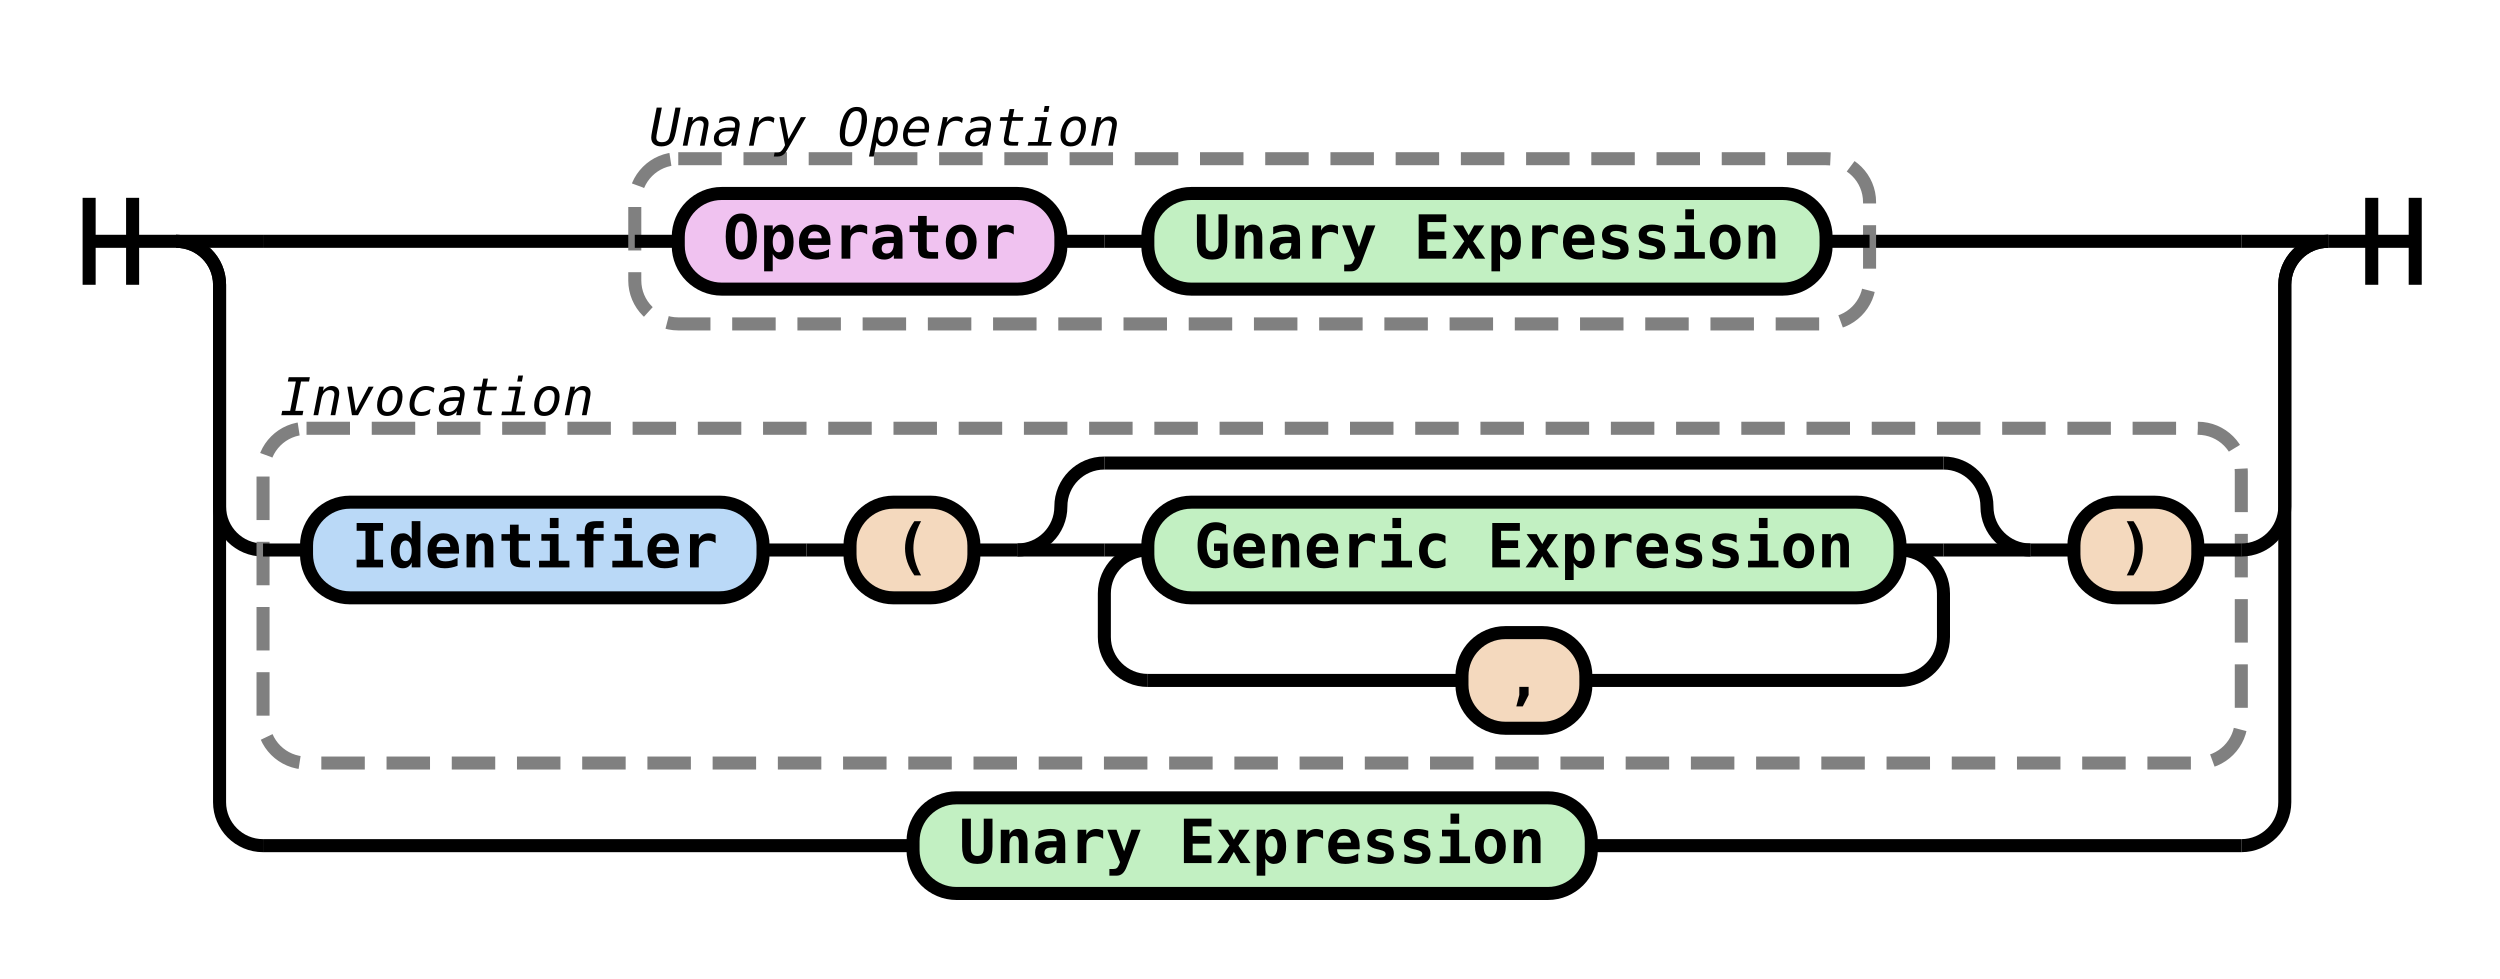
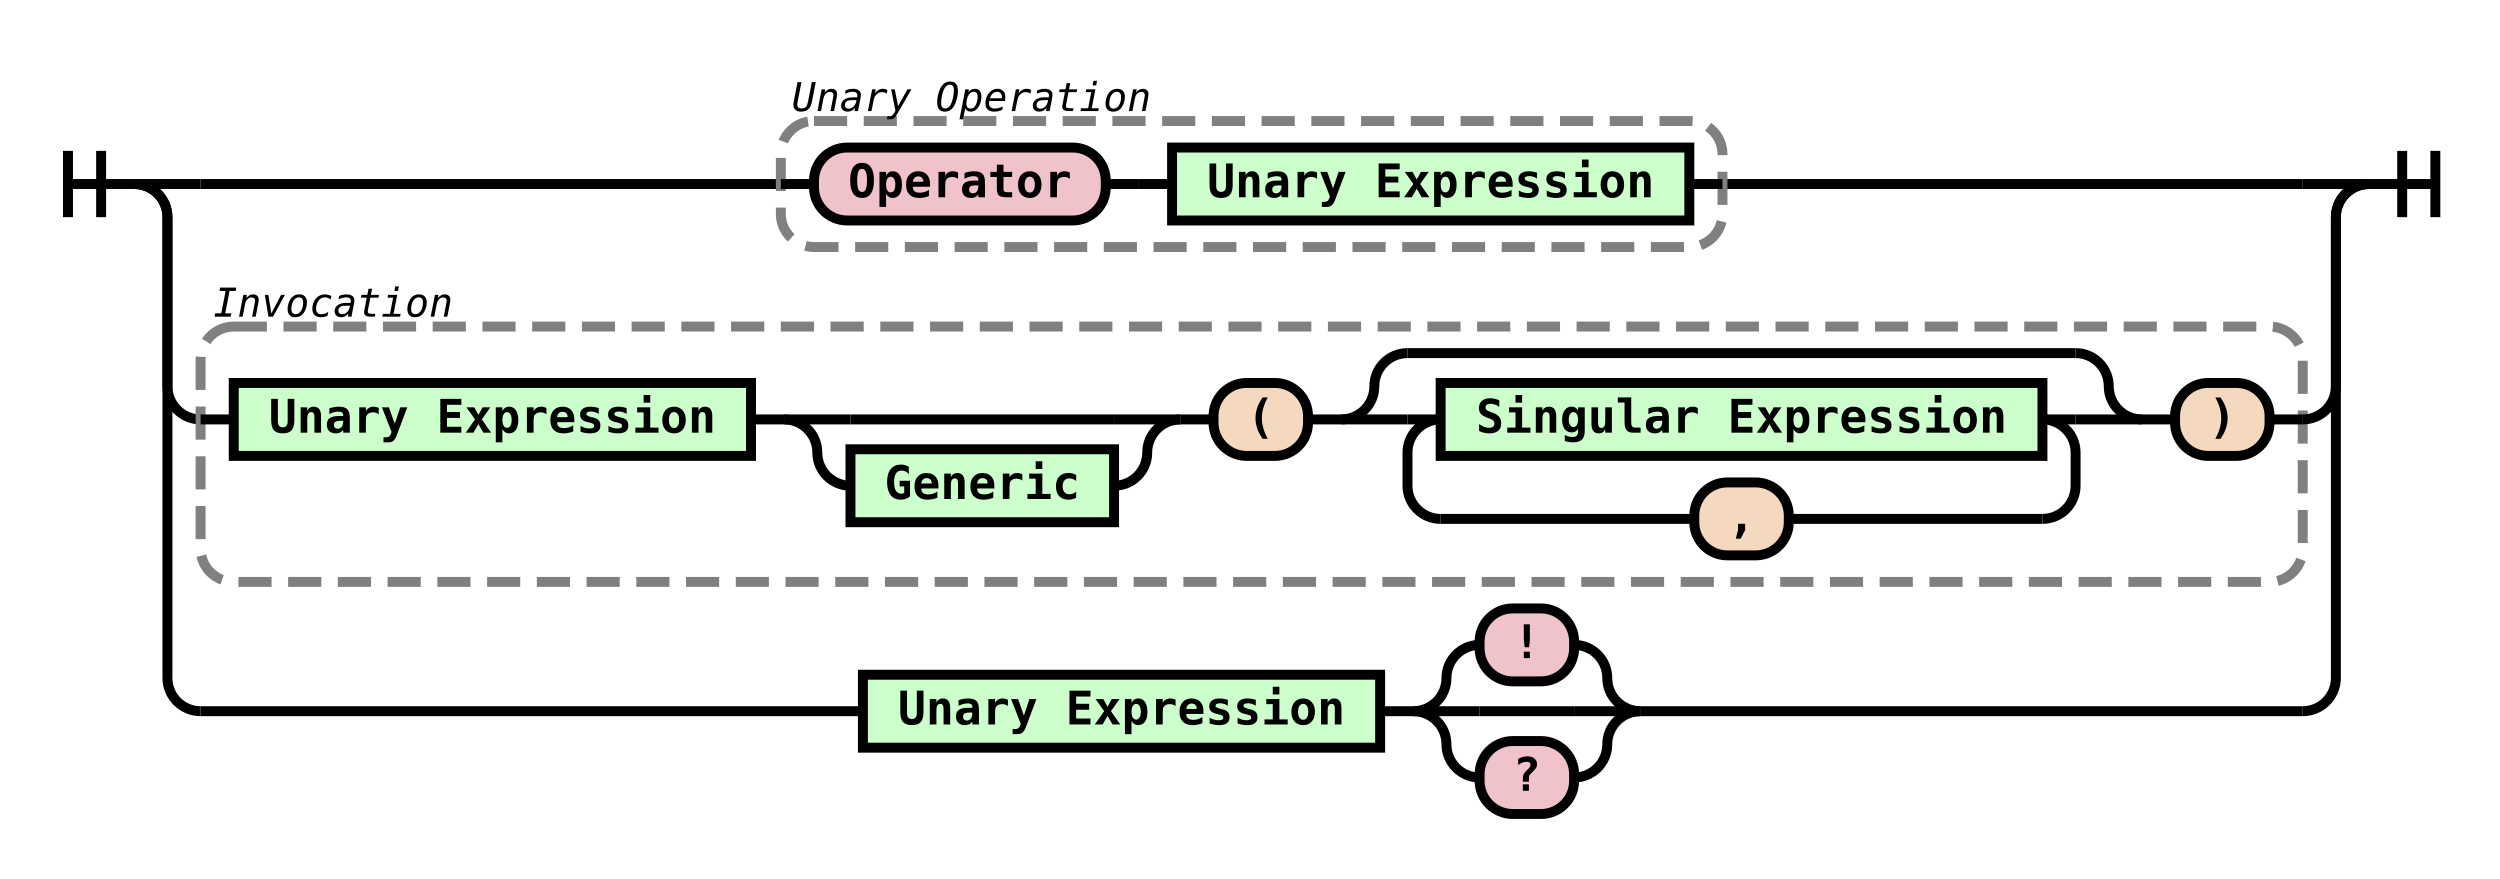
- <svg xmlns="http://www.w3.org/2000/svg" class="railroad-diagram" height="225" viewBox="0 0 575.0 225" width="575.0">
+ <svg xmlns="http://www.w3.org/2000/svg" class="railroad-diagram" height="265" viewBox="0 0 754.0 265" width="754.0">
  <g transform="translate(.5 .5)">
    <g>
      <path d="M20 45v20m10 -20v20m-10 -10h20" />
    </g>
    <g>
      <path d="M40 55h0.0" />
-       <path d="M535.0 55h0.0" />
+       <path d="M714.0 55h0.0" />
      <path d="M40.0 55h20" />
      <g>
-         <path d="M60.0 55h85.5" />
-         <path d="M429.5 55h85.5" />
-         <rect class="group-box" height="38" rx="10" ry="10" width="284" x="145.5" y="36" />
+         <path d="M60.0 55h175.0" />
+         <path d="M519.0 55h175.0" />
+         <rect class="group-box" height="38" rx="10" ry="10" width="284" x="235" y="36" />
        <g>
-           <path d="M145.5 55h10.0" />
-           <path d="M419.5 55h10.0" />
+           <path d="M235.0 55h10.0" />
+           <path d="M509.0 55h10.0" />
          <g class="terminal operator">
-             <path d="M155.5 55h0.0" />
-             <path d="M243.5 55h0.0" />
-             <rect height="22" rx="10" ry="10" width="88" x="155.5" y="44" />
-             <text x="199.5" y="59">Operator</text>
-           </g>
-           <path d="M243.5 55h10" />
-           <path d="M253.5 55h10" />
-           <g class="terminal item">
-             <path d="M263.5 55h0.0" />
-             <path d="M419.5 55h0.0" />
-             <rect height="22" rx="10" ry="10" width="156" x="263.5" y="44" />
-             <text x="341.5" y="59">Unary Expression</text>
+             <path d="M245.0 55h0.0" />
+             <path d="M333.0 55h0.0" />
+             <rect height="22" rx="10" ry="10" width="88" x="245" y="44" />
+             <text x="289" y="59">Operator</text>
+           </g>
+           <path d="M333.0 55h10" />
+           <path d="M343.0 55h10" />
+           <g class="non-terminal ">
+             <path d="M353.0 55h0.0" />
+             <path d="M509.0 55h0.0" />
+             <rect height="22" width="156" x="353" y="44" />
+             <text x="431" y="59">Unary Expression</text>
          </g>
        </g>
        <g class="non-terminal ">
-           <path d="M145.5 28h0.0" />
-           <path d="M260.5 28h0.0" />
-           <text class="comment" x="203" y="33">Unary Operation</text>
+           <path d="M235.0 28h0.0" />
+           <path d="M350.0 28h0.0" />
+           <text class="comment" x="292.5" y="33">Unary Operation</text>
        </g>
      </g>
-       <path d="M515.0 55h20" />
+       <path d="M694.0 55h20" />
      <path d="M40.0 55a10 10 0 0 1 10 10v51a10 10 0 0 0 10 10" />
      <g>
        <path d="M60.0 126h0.0" />
-         <path d="M515.0 126h0.0" />
-         <rect class="group-box" height="77" rx="10" ry="10" width="455" x="60" y="98" />
+         <path d="M694.0 126h0.0" />
+         <rect class="group-box" height="77" rx="10" ry="10" width="634" x="60" y="98" />
        <g>
          <path d="M60.0 126h10.0" />
-           <path d="M505.0 126h10.0" />
-           <g class="terminal identifier">
+           <path d="M684.0 126h10.0" />
+           <g class="non-terminal ">
            <path d="M70.0 126h0.0" />
-             <path d="M175.0 126h0.0" />
-             <rect height="22" rx="10" ry="10" width="105" x="70" y="115" />
-             <text x="122.5" y="130">Identifier</text>
-           </g>
-           <path d="M175.0 126h10" />
-           <path d="M185.0 126h10" />
+             <path d="M226.0 126h0.0" />
+             <rect height="22" width="156" x="70" y="115" />
+             <text x="148" y="130">Unary Expression</text>
+           </g>
+           <path d="M226.0 126h10" />
+           <g>
+             <path d="M236.0 126h0.0" />
+             <path d="M355.5 126h0.0" />
+             <path d="M236.0 126h20" />
+             <g>
+               <path d="M256.0 126h79.5" />
+             </g>
+             <path d="M335.5 126h20" />
+             <path d="M236.0 126a10 10 0 0 1 10 10v0a10 10 0 0 0 10 10" />
+             <g class="non-terminal ">
+               <path d="M256.0 146h0.0" />
+               <path d="M335.5 146h0.0" />
+               <rect height="22" width="79.5" x="256" y="135" />
+               <text x="295.75" y="150">Generic</text>
+             </g>
+             <path d="M335.5 146a10 10 0 0 0 10 -10v0a10 10 0 0 1 10 -10" />
+           </g>
+           <path d="M355.5 126h10" />
          <g class="terminal separator">
-             <path d="M195.0 126h0.0" />
-             <path d="M223.5 126h0.0" />
-             <rect height="22" rx="10" ry="10" width="28.5" x="195" y="115" />
-             <text x="209.25" y="130">(</text>
-           </g>
-           <path d="M223.5 126h10" />
+             <path d="M365.5 126h0.0" />
+             <path d="M394.0 126h0.0" />
+             <rect height="22" rx="10" ry="10" width="28.5" x="365.5" y="115" />
+             <text x="379.75" y="130">(</text>
+           </g>
+           <path d="M394.0 126h10" />
          <g>
-             <path d="M233.5 126h0.0" />
-             <path d="M466.5 126h0.0" />
-             <path d="M233.5 126a10 10 0 0 0 10 -10v0a10 10 0 0 1 10 -10" />
+             <path d="M404.0 126h0.0" />
+             <path d="M645.5 126h0.0" />
+             <path d="M404.0 126a10 10 0 0 0 10 -10v0a10 10 0 0 1 10 -10" />
            <g>
-               <path d="M253.5 106h193.0" />
-             </g>
-             <path d="M446.5 106a10 10 0 0 1 10 10v0a10 10 0 0 0 10 10" />
-             <path d="M233.5 126h20" />
+               <path d="M424.0 106h201.5" />
+             </g>
+             <path d="M625.5 106a10 10 0 0 1 10 10v0a10 10 0 0 0 10 10" />
+             <path d="M404.0 126h20" />
            <g>
-               <path d="M253.5 126h0.0" />
-               <path d="M446.5 126h0.0" />
-               <path d="M253.5 126h10" />
-               <g class="terminal item">
-                 <path d="M263.5 126h0.0" />
-                 <path d="M436.5 126h0.0" />
-                 <rect height="22" rx="10" ry="10" width="173" x="263.5" y="115" />
-                 <text x="350" y="130">Generic Expression</text>
+               <path d="M424.0 126h0.0" />
+               <path d="M625.5 126h0.0" />
+               <path d="M424.0 126h10" />
+               <g class="non-terminal ">
+                 <path d="M434.0 126h0.0" />
+                 <path d="M615.5 126h0.0" />
+                 <rect height="22" width="181.5" x="434" y="115" />
+                 <text x="524.75" y="130">Singular Expression</text>
              </g>
-               <path d="M436.5 126h10" />
-               <path d="M263.5 126a10 10 0 0 0 -10 10v10a10 10 0 0 0 10 10" />
+               <path d="M615.5 126h10" />
+               <path d="M434.0 126a10 10 0 0 0 -10 10v10a10 10 0 0 0 10 10" />
              <g class="terminal separator">
-                 <path d="M263.5 156h72.25" />
-                 <path d="M364.25 156h72.25" />
-                 <rect height="22" rx="10" ry="10" width="28.5" x="335.75" y="145" />
-                 <text x="350" y="160">,</text>
+                 <path d="M434.0 156h76.5" />
+                 <path d="M539.0 156h76.5" />
+                 <rect height="22" rx="10" ry="10" width="28.5" x="510.5" y="145" />
+                 <text x="524.75" y="160">,</text>
              </g>
-               <path d="M436.5 156a10 10 0 0 0 10 -10v-10a10 10 0 0 0 -10 -10" />
-             </g>
-             <path d="M446.5 126h20" />
-           </g>
-           <path d="M466.5 126h10" />
+               <path d="M615.5 156a10 10 0 0 0 10 -10v-10a10 10 0 0 0 -10 -10" />
+             </g>
+             <path d="M625.5 126h20" />
+           </g>
+           <path d="M645.5 126h10" />
          <g class="terminal separator">
-             <path d="M476.5 126h0.0" />
-             <path d="M505.0 126h0.0" />
-             <rect height="22" rx="10" ry="10" width="28.5" x="476.5" y="115" />
-             <text x="490.75" y="130">)</text>
+             <path d="M655.5 126h0.0" />
+             <path d="M684.0 126h0.0" />
+             <rect height="22" rx="10" ry="10" width="28.5" x="655.5" y="115" />
+             <text x="669.75" y="130">)</text>
          </g>
        </g>
        <g class="non-terminal ">
          <path d="M60.0 90h0.0" />
          <path d="M140.0 90h0.0" />
          <text class="comment" x="100" y="95">Invocation</text>
        </g>
      </g>
-       <path d="M515.0 126a10 10 0 0 0 10 -10v-51a10 10 0 0 1 10 -10" />
-       <path d="M40.0 55a10 10 0 0 1 10 10v119a10 10 0 0 0 10 10" />
-       <g class="terminal item">
-         <path d="M60.0 194h149.5" />
-         <path d="M365.5 194h149.5" />
-         <rect height="22" rx="10" ry="10" width="156" x="209.5" y="183" />
-         <text x="287.5" y="198">Unary Expression</text>
+       <path d="M694.0 126a10 10 0 0 0 10 -10v-51a10 10 0 0 1 10 -10" />
+       <path d="M40.0 55a10 10 0 0 1 10 10v139a10 10 0 0 0 10 10" />
+       <g>
+         <path d="M60.0 214h199.75" />
+         <path d="M494.25 214h199.75" />
+         <g class="non-terminal ">
+           <path d="M259.75 214h0.0" />
+           <path d="M415.75 214h0.0" />
+           <rect height="22" width="156" x="259.75" y="203" />
+           <text x="337.75" y="218">Unary Expression</text>
+         </g>
+         <path d="M415.75 214h10" />
+         <g>
+           <path d="M425.75 214h0.0" />
+           <path d="M494.25 214h0.0" />
+           <path d="M425.75 214a10 10 0 0 0 10 -10v0a10 10 0 0 1 10 -10" />
+           <g class="terminal operator">
+             <path d="M445.75 194h0.0" />
+             <path d="M474.25 194h0.0" />
+             <rect height="22" rx="10" ry="10" width="28.5" x="445.75" y="183" />
+             <text x="460" y="198">!</text>
+           </g>
+           <path d="M474.25 194a10 10 0 0 1 10 10v0a10 10 0 0 0 10 10" />
+           <path d="M425.75 214h20" />
+           <g>
+             <path d="M445.75 214h28.5" />
+           </g>
+           <path d="M474.25 214h20" />
+           <path d="M425.75 214a10 10 0 0 1 10 10v0a10 10 0 0 0 10 10" />
+           <g class="terminal operator">
+             <path d="M445.75 234h0.0" />
+             <path d="M474.25 234h0.0" />
+             <rect height="22" rx="10" ry="10" width="28.5" x="445.75" y="223" />
+             <text x="460" y="238">?</text>
+           </g>
+           <path d="M474.25 234a10 10 0 0 0 10 -10v0a10 10 0 0 1 10 -10" />
+         </g>
      </g>
-       <path d="M515.0 194a10 10 0 0 0 10 -10v-119a10 10 0 0 1 10 -10" />
+       <path d="M694.0 214a10 10 0 0 0 10 -10v-139a10 10 0 0 1 10 -10" />
    </g>
-     <path d="M 535.0 55 h 20 m -10 -10 v 20 m 10 -20 v 20" />
+     <path d="M 714.0 55 h 20 m -10 -10 v 20 m 10 -20 v 20" />
  </g>
  <style>/*  */
	svg.railroad-diagram {
		background-color:hsl(30,20%,95%);
	}
	svg.railroad-diagram path {
		stroke-width:3;
		stroke:black;
		fill:rgba(0,0,0,0);
	}
	svg.railroad-diagram text {
		font:bold 14px monospace;
		text-anchor:middle;
	}
	svg.railroad-diagram text.label{
		text-anchor:start;
	}
	svg.railroad-diagram text.comment{
		font:italic 12px monospace;
	}
	svg.railroad-diagram rect{
		stroke-width:3;
		stroke:black;
		fill:hsl(120,100%,90%);
	}
	svg.railroad-diagram rect.group-box {
		stroke: gray;
		stroke-dasharray: 10 5;
		fill: none;
	}
        svg.railroad-diagram .identifier &gt; rect {
          fill: hsl(210, 80%, 85%);
        }
        svg.railroad-diagram .literal &gt; rect {
          fill: hsl(60, 80%, 85%);
        }
        svg.railroad-diagram .operator &gt; rect {
-           fill: hsl(300, 60%, 85%);
+           fill: hsl(350, 60%, 85%);
        }
        svg.railroad-diagram .separator &gt; rect {
          fill: hsl(30, 70%, 85%);
-         }
-         svg.railroad-diagram .item &gt; rect {
-           fill: hsl(120, 60%, 85%);
        }

/*  */
</style>
</svg>
